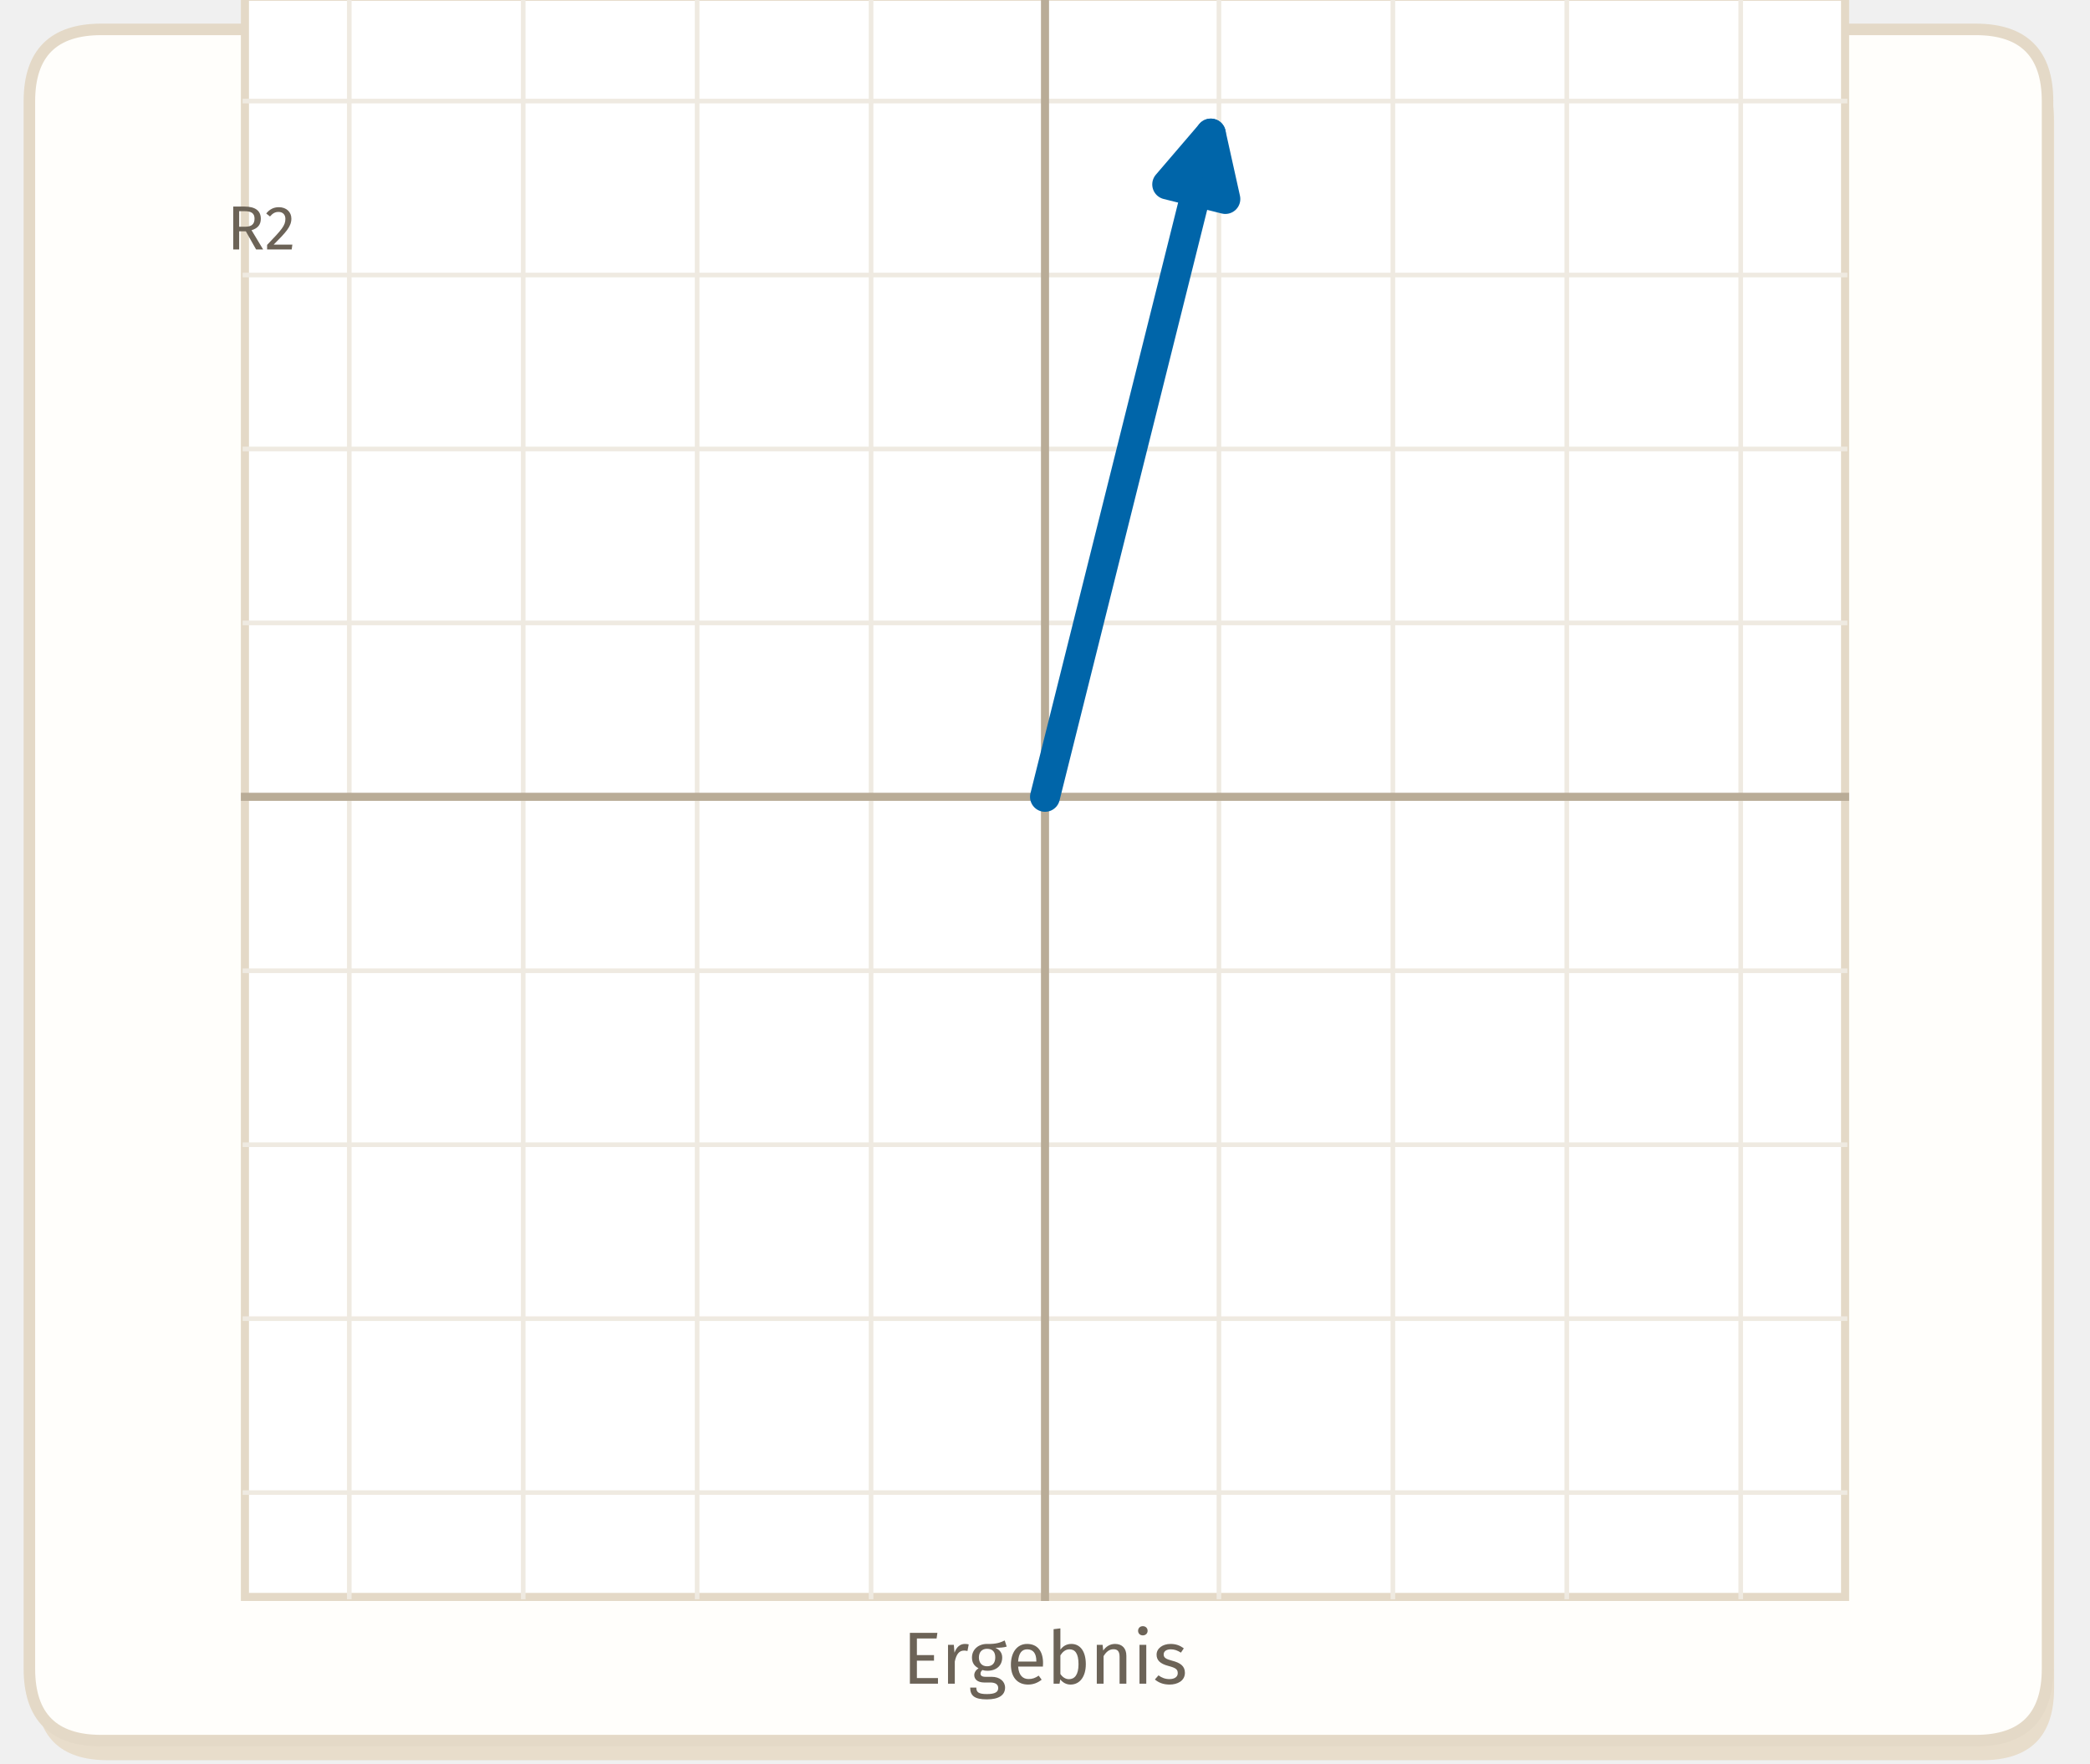
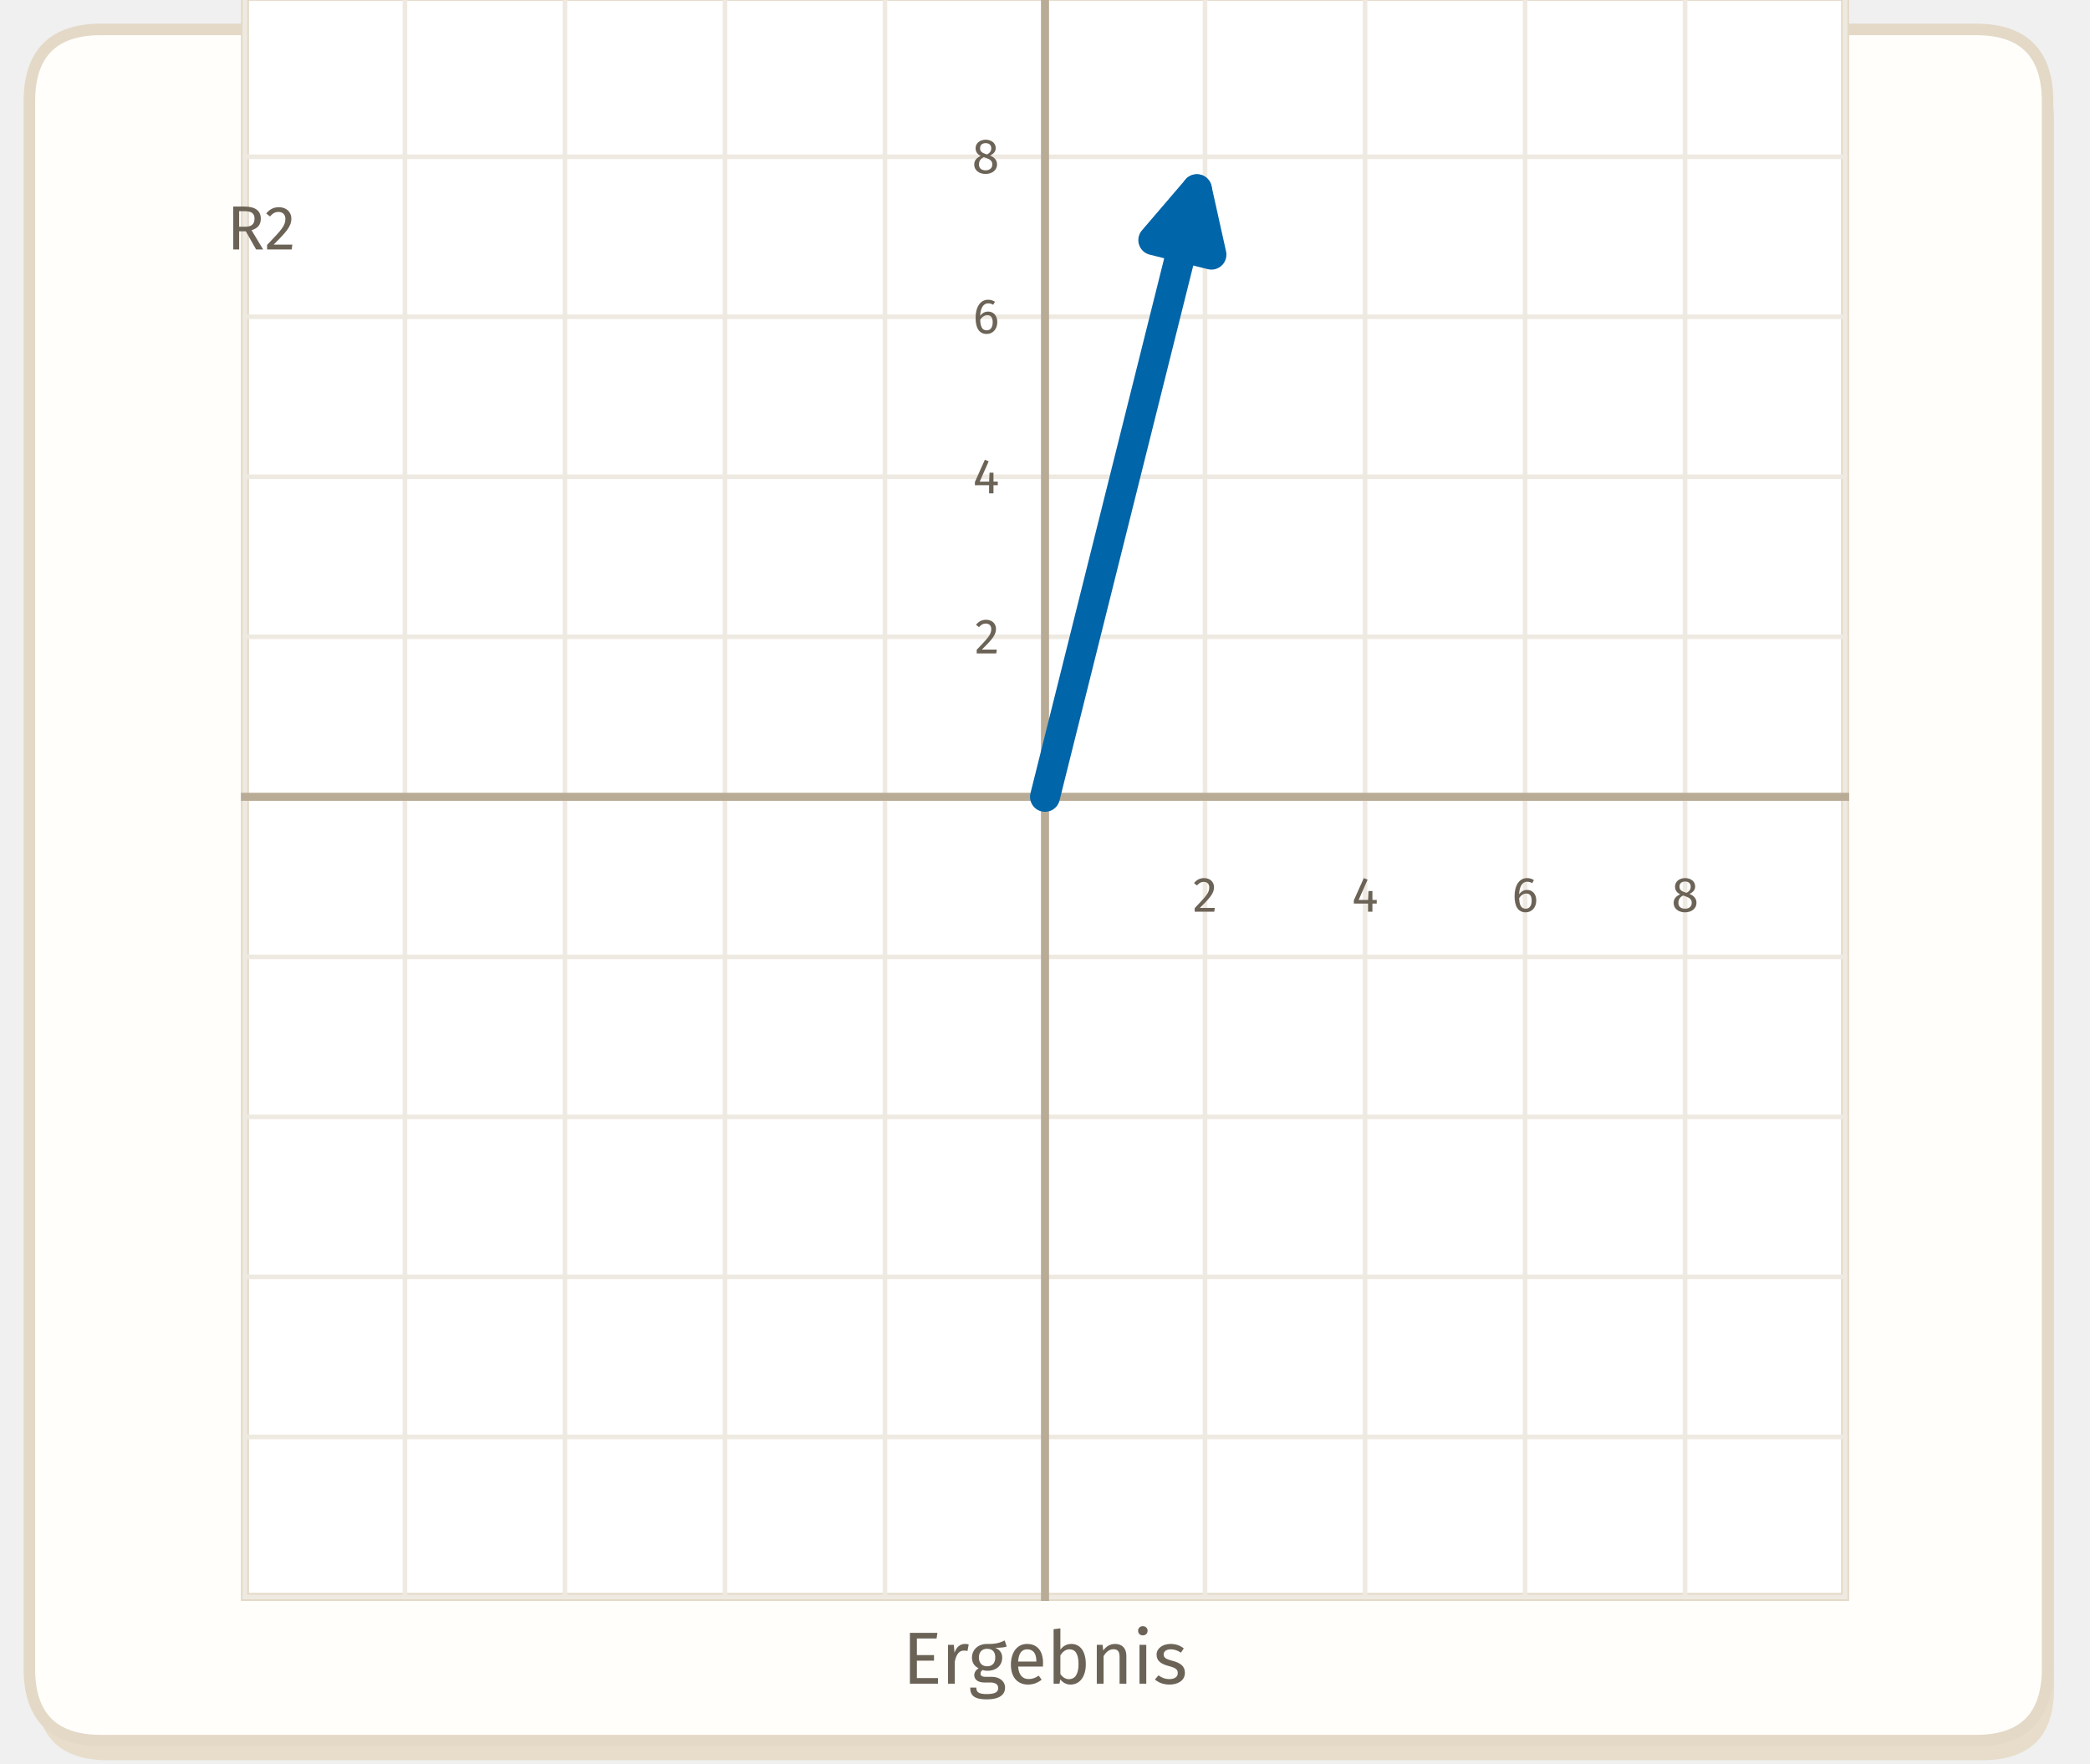
<svg xmlns="http://www.w3.org/2000/svg" xmlns:xlink="http://www.w3.org/1999/xlink" width="181.417pt" height="153.071pt" viewBox="0 0 181.417 153.071" version="1.1">
  <defs>
    <style type="text/css">*{stroke-linejoin: round; stroke-linecap: butt}</style>
  </defs>
  <g id="figure_1">
    <g id="patch_1">
      <path d="M 0 153.071  L 181.417 153.071  L 181.417 0  L 0 0  L 0 153.071  z " style="fill: none" />
    </g>
    <g id="axes_1">
      <g id="patch_2">
        <path d="M 9.354 152.787  L 172.063 152.787  Q 178.299 152.787 178.299 146.551  L 178.299 10.488  Q 178.299 4.252 172.063 4.252  L 9.354 4.252  Q 3.118 4.252 3.118 10.488  L 3.118 146.551  Q 3.118 152.787 9.354 152.787  z " clip-path="url(#p677f99e3bf)" style="fill: #e8ddcb" />
      </g>
      <g id="patch_3">
        <path d="M 8.787 151.087  L 171.496 151.087  Q 177.732 151.087 177.732 144.85  L 177.732 8.787  Q 177.732 2.551 171.496 2.551  L 8.787 2.551  Q 2.551 2.551 2.551 8.787  L 2.551 144.85  Q 2.551 151.087 8.787 151.087  z " clip-path="url(#p677f99e3bf)" style="fill: #fffefb; stroke: #e4d9c7; stroke-linejoin: miter" />
      </g>
      <g id="patch_4">
        <path d="M 21.26 138.614  L 160.157 138.614  L 160.157 -0.283  L 21.26 -0.283  z " clip-path="url(#p677f99e3bf)" style="fill: #ffffff; stroke: #e4d9c7; stroke-width: 0.7; stroke-linejoin: miter" />
      </g>
      <g id="line2d_1">
-         <path d="M 30.318 138.614  L 30.318 -0.283  " clip-path="url(#p677f99e3bf)" style="fill: none; stroke: #efeae1; stroke-width: 0.4; stroke-linecap: square" />
+         <path d="M 21.26 138.614  L 21.26 -0.283  " clip-path="url(#p677f99e3bf)" style="fill: none; stroke: #efeae1; stroke-width: 0.4; stroke-linecap: square" />
      </g>
      <g id="line2d_2">
-         <path d="M 21.26 129.556  L 160.157 129.556  " clip-path="url(#p677f99e3bf)" style="fill: none; stroke: #efeae1; stroke-width: 0.4; stroke-linecap: square" />
+         <path d="M 21.26 138.614  L 160.157 138.614  " clip-path="url(#p677f99e3bf)" style="fill: none; stroke: #efeae1; stroke-width: 0.4; stroke-linecap: square" />
      </g>
      <g id="line2d_3">
-         <path d="M 45.416 138.614  L 45.416 -0.283  " clip-path="url(#p677f99e3bf)" style="fill: none; stroke: #efeae1; stroke-width: 0.4; stroke-linecap: square" />
+         <path d="M 35.15 138.614  L 35.15 -0.283  " clip-path="url(#p677f99e3bf)" style="fill: none; stroke: #efeae1; stroke-width: 0.4; stroke-linecap: square" />
      </g>
      <g id="line2d_4">
-         <path d="M 21.26 114.458  L 160.157 114.458  " clip-path="url(#p677f99e3bf)" style="fill: none; stroke: #efeae1; stroke-width: 0.4; stroke-linecap: square" />
+         <path d="M 21.26 124.724  L 160.157 124.724  " clip-path="url(#p677f99e3bf)" style="fill: none; stroke: #efeae1; stroke-width: 0.4; stroke-linecap: square" />
      </g>
      <g id="line2d_5">
-         <path d="M 60.514 138.614  L 60.514 -0.283  " clip-path="url(#p677f99e3bf)" style="fill: none; stroke: #efeae1; stroke-width: 0.4; stroke-linecap: square" />
+         <path d="M 49.039 138.614  L 49.039 -0.283  " clip-path="url(#p677f99e3bf)" style="fill: none; stroke: #efeae1; stroke-width: 0.4; stroke-linecap: square" />
      </g>
      <g id="line2d_6">
-         <path d="M 21.26 99.36  L 160.157 99.36  " clip-path="url(#p677f99e3bf)" style="fill: none; stroke: #efeae1; stroke-width: 0.4; stroke-linecap: square" />
+         <path d="M 21.26 110.835  L 160.157 110.835  " clip-path="url(#p677f99e3bf)" style="fill: none; stroke: #efeae1; stroke-width: 0.4; stroke-linecap: square" />
      </g>
      <g id="line2d_7">
-         <path d="M 75.611 138.614  L 75.611 -0.283  " clip-path="url(#p677f99e3bf)" style="fill: none; stroke: #efeae1; stroke-width: 0.4; stroke-linecap: square" />
+         <path d="M 62.929 138.614  L 62.929 -0.283  " clip-path="url(#p677f99e3bf)" style="fill: none; stroke: #efeae1; stroke-width: 0.4; stroke-linecap: square" />
      </g>
      <g id="line2d_8">
-         <path d="M 21.26 84.263  L 160.157 84.263  " clip-path="url(#p677f99e3bf)" style="fill: none; stroke: #efeae1; stroke-width: 0.4; stroke-linecap: square" />
+         <path d="M 21.26 96.945  L 160.157 96.945  " clip-path="url(#p677f99e3bf)" style="fill: none; stroke: #efeae1; stroke-width: 0.4; stroke-linecap: square" />
      </g>
      <g id="line2d_9">
-         <path d="M 105.806 138.614  L 105.806 -0.283  " clip-path="url(#p677f99e3bf)" style="fill: none; stroke: #efeae1; stroke-width: 0.4; stroke-linecap: square" />
+         <path d="M 76.819 138.614  L 76.819 -0.283  " clip-path="url(#p677f99e3bf)" style="fill: none; stroke: #efeae1; stroke-width: 0.4; stroke-linecap: square" />
      </g>
      <g id="line2d_10">
-         <path d="M 21.26 54.068  L 160.157 54.068  " clip-path="url(#p677f99e3bf)" style="fill: none; stroke: #efeae1; stroke-width: 0.4; stroke-linecap: square" />
+         <path d="M 21.26 83.055  L 160.157 83.055  " clip-path="url(#p677f99e3bf)" style="fill: none; stroke: #efeae1; stroke-width: 0.4; stroke-linecap: square" />
      </g>
      <g id="line2d_11">
-         <path d="M 120.904 138.614  L 120.904 -0.283  " clip-path="url(#p677f99e3bf)" style="fill: none; stroke: #efeae1; stroke-width: 0.4; stroke-linecap: square" />
+         <path d="M 104.598 138.614  L 104.598 -0.283  " clip-path="url(#p677f99e3bf)" style="fill: none; stroke: #efeae1; stroke-width: 0.4; stroke-linecap: square" />
      </g>
      <g id="line2d_12">
-         <path d="M 21.26 38.97  L 160.157 38.97  " clip-path="url(#p677f99e3bf)" style="fill: none; stroke: #efeae1; stroke-width: 0.4; stroke-linecap: square" />
+         <path d="M 21.26 55.276  L 160.157 55.276  " clip-path="url(#p677f99e3bf)" style="fill: none; stroke: #efeae1; stroke-width: 0.4; stroke-linecap: square" />
      </g>
      <g id="line2d_13">
-         <path d="M 136.001 138.614  L 136.001 -0.283  " clip-path="url(#p677f99e3bf)" style="fill: none; stroke: #efeae1; stroke-width: 0.4; stroke-linecap: square" />
+         <path d="M 118.488 138.614  L 118.488 -0.283  " clip-path="url(#p677f99e3bf)" style="fill: none; stroke: #efeae1; stroke-width: 0.4; stroke-linecap: square" />
      </g>
      <g id="line2d_14">
-         <path d="M 21.26 23.873  L 160.157 23.873  " clip-path="url(#p677f99e3bf)" style="fill: none; stroke: #efeae1; stroke-width: 0.4; stroke-linecap: square" />
+         <path d="M 21.26 41.386  L 160.157 41.386  " clip-path="url(#p677f99e3bf)" style="fill: none; stroke: #efeae1; stroke-width: 0.4; stroke-linecap: square" />
      </g>
      <g id="line2d_15">
-         <path d="M 151.099 138.614  L 151.099 -0.283  " clip-path="url(#p677f99e3bf)" style="fill: none; stroke: #efeae1; stroke-width: 0.4; stroke-linecap: square" />
+         <path d="M 132.378 138.614  L 132.378 -0.283  " clip-path="url(#p677f99e3bf)" style="fill: none; stroke: #efeae1; stroke-width: 0.4; stroke-linecap: square" />
      </g>
      <g id="line2d_16">
-         <path d="M 21.26 8.775  L 160.157 8.775  " clip-path="url(#p677f99e3bf)" style="fill: none; stroke: #efeae1; stroke-width: 0.4; stroke-linecap: square" />
+         <path d="M 21.26 27.496  L 160.157 27.496  " clip-path="url(#p677f99e3bf)" style="fill: none; stroke: #efeae1; stroke-width: 0.4; stroke-linecap: square" />
      </g>
      <g id="line2d_17">
+         <path d="M 146.268 138.614  L 146.268 -0.283  " clip-path="url(#p677f99e3bf)" style="fill: none; stroke: #efeae1; stroke-width: 0.4; stroke-linecap: square" />
+       </g>
+       <g id="line2d_18">
+         <path d="M 21.26 13.606  L 160.157 13.606  " clip-path="url(#p677f99e3bf)" style="fill: none; stroke: #efeae1; stroke-width: 0.4; stroke-linecap: square" />
+       </g>
+       <g id="line2d_19">
+         <path d="M 160.157 138.614  L 160.157 -0.283  " clip-path="url(#p677f99e3bf)" style="fill: none; stroke: #efeae1; stroke-width: 0.4; stroke-linecap: square" />
+       </g>
+       <g id="line2d_20">
+         <path d="M 21.26 -0.283  L 160.157 -0.283  " clip-path="url(#p677f99e3bf)" style="fill: none; stroke: #efeae1; stroke-width: 0.4; stroke-linecap: square" />
+       </g>
+       <g id="line2d_21">
        <path d="M 21.26 69.165  L 160.157 69.165  " clip-path="url(#p677f99e3bf)" style="fill: none; stroke: #b9ac97; stroke-width: 0.7; stroke-linecap: square" />
      </g>
-       <g id="line2d_18">
+       <g id="line2d_22">
        <path d="M 90.709 138.614  L 90.709 -0.283  " clip-path="url(#p677f99e3bf)" style="fill: none; stroke: #b9ac97; stroke-width: 0.7; stroke-linecap: square" />
      </g>
      <g id="text_1">
        <g style="fill: #6c6357" transform="translate(78.34066 146.144) scale(0.064 -0.064)">
          <defs>
            <path id="FiraSans-Regular-45" d="M 3027 4410  L 640 4410  L 640 0  L 3078 0  L 3078 486  L 1248 486  L 1248 1997  L 2733 1997  L 2733 2483  L 1248 2483  L 1248 3923  L 2957 3923  L 3027 4410  z " transform="scale(0.015625)" />
            <path id="FiraSans-Regular-27c" d="M 2054 3450  C 1645 3450 1331 3194 1152 2688  L 1094 3373  L 589 3373  L 589 0  L 1178 0  L 1178 1926  C 1318 2573 1562 2874 1984 2874  C 2106 2874 2176 2861 2278 2835  L 2387 3411  C 2285 3437 2163 3450 2054 3450  z " transform="scale(0.015625)" />
            <path id="FiraSans-Regular-1d6" d="M 3155 3750  C 2758 3571 2451 3430 1613 3450  C 870 3450 314 2963 314 2272  C 314 1837 493 1542 883 1338  C 640 1178 512 960 512 742  C 512 403 781 102 1382 102  L 1914 102  C 2336 102 2592 -58 2592 -378  C 2592 -717 2336 -902 1606 -902  C 864 -902 691 -723 691 -339  L 160 -339  C 160 -1024 506 -1363 1606 -1363  C 2650 -1363 3187 -992 3187 -339  C 3187 198 2726 595 2035 595  L 1498 595  C 1152 595 1056 717 1056 870  C 1056 992 1126 1114 1222 1184  C 1363 1139 1498 1120 1651 1120  C 2458 1120 2938 1600 2938 2266  C 2938 2656 2739 2938 2342 3117  C 2726 3117 3046 3130 3328 3219  L 3155 3750  z M 1613 3027  C 2093 3027 2336 2771 2336 2278  C 2336 1792 2086 1510 1626 1510  C 1165 1510 915 1824 915 2272  C 915 2714 1158 3027 1613 3027  z " transform="scale(0.015625)" />
            <path id="FiraSans-Regular-1a8" d="M 3155 1786  C 3155 2816 2675 3450 1766 3450  C 896 3450 365 2701 365 1651  C 365 582 915 -77 1856 -77  C 2323 -77 2701 83 3034 346  L 2778 698  C 2483 493 2234 403 1901 403  C 1414 403 1050 704 992 1485  L 3142 1485  C 3149 1562 3155 1670 3155 1786  z M 2573 1920  L 992 1920  C 1037 2669 1331 2982 1779 2982  C 2310 2982 2573 2618 2573 1958  L 2573 1920  z " transform="scale(0.015625)" />
            <path id="FiraSans-Regular-17f" d="M 2131 3450  C 1722 3450 1408 3264 1178 2950  L 1178 4800  L 589 4730  L 589 0  L 1107 0  L 1165 371  C 1395 90 1690 -77 2061 -77  C 2880 -77 3386 634 3386 1690  C 3386 2816 2893 3450 2131 3450  z M 1920 390  C 1619 390 1350 576 1178 845  L 1178 2458  C 1350 2726 1594 2982 1965 2982  C 2438 2982 2752 2650 2752 1690  C 2752 768 2413 390 1920 390  z " transform="scale(0.015625)" />
            <path id="FiraSans-Regular-233" d="M 2176 3450  C 1734 3450 1376 3219 1146 2874  L 1094 3373  L 589 3373  L 589 0  L 1178 0  L 1178 2394  C 1402 2752 1658 2989 2035 2989  C 2362 2989 2566 2842 2566 2336  L 2566 0  L 3155 0  L 3155 2419  C 3155 3059 2797 3450 2176 3450  z " transform="scale(0.015625)" />
            <path id="FiraSans-Regular-1f6" d="M 877 4992  C 634 4992 467 4819 467 4589  C 467 4365 634 4192 877 4192  C 1126 4192 1293 4365 1293 4589  C 1293 4819 1126 4992 877 4992  z M 1178 3373  L 589 3373  L 589 0  L 1178 0  L 1178 3373  z " transform="scale(0.015625)" />
            <path id="FiraSans-Regular-28c" d="M 1523 3450  C 826 3450 307 3059 307 2522  C 307 2048 595 1734 1325 1542  C 1978 1370 2144 1242 2144 909  C 2144 589 1862 397 1421 397  C 1056 397 742 518 474 723  L 160 365  C 454 109 864 -77 1434 -77  C 2118 -77 2765 243 2765 947  C 2765 1536 2355 1818 1645 1997  C 1101 2138 922 2266 922 2541  C 922 2810 1158 2982 1542 2982  C 1856 2982 2118 2886 2419 2694  L 2669 3066  C 2349 3309 1997 3450 1523 3450  z " transform="scale(0.015625)" />
          </defs>
          <use xlink:href="#FiraSans-Regular-45" />
          <use xlink:href="#FiraSans-Regular-27c" transform="translate(52.5 0)" />
          <use xlink:href="#FiraSans-Regular-1d6" transform="translate(89.29688 0)" />
          <use xlink:href="#FiraSans-Regular-1a8" transform="translate(141.2969 0)" />
          <use xlink:href="#FiraSans-Regular-17f" transform="translate(195.7031 0)" />
          <use xlink:href="#FiraSans-Regular-233" transform="translate(254.2969 0)" />
          <use xlink:href="#FiraSans-Regular-1f6" transform="translate(312.2031 0)" />
          <use xlink:href="#FiraSans-Regular-28c" transform="translate(339.7969 0)" />
        </g>
      </g>
      <g id="patch_5">
-         <path d="M 90.709 69.165  Q 98.257 38.97 105.101 11.595  " style="fill: none; stroke: #0065a9; stroke-width: 2.6; stroke-linecap: round" />
-         <path d="M 101.318 16.009  L 105.101 11.595  L 106.362 17.271  z " style="fill: #0065a9; stroke: #0065a9; stroke-width: 2.6; stroke-linecap: round" />
+         <path d="M 90.709 69.165  Q 97.654 41.386 103.893 16.426  " style="fill: none; stroke: #0065a9; stroke-width: 2.6; stroke-linecap: round" />
+         <path d="M 100.11 20.841  L 103.893 16.426  L 105.155 22.102  z " style="fill: #0065a9; stroke: #0065a9; stroke-width: 2.6; stroke-linecap: round" />
      </g>
      <g id="text_2">
+         <g style="fill: #6c6357" transform="translate(103.5342 79.13861) scale(0.043 -0.043)">
+           <defs>
+             <path id="FiraSans-Regular-87d" d="M 1459 4346  C 922 4346 506 4128 160 3699  L 544 3392  C 832 3718 1069 3859 1427 3859  C 1843 3859 2131 3597 2131 3149  C 2131 2451 1760 2042 250 467  L 250 0  L 2778 0  L 2848 493  L 922 493  C 2234 1805 2746 2374 2746 3174  C 2746 3840 2246 4346 1459 4346  z " transform="scale(0.015625)" />
+           </defs>
+           <use xlink:href="#FiraSans-Regular-87d" />
+         </g>
+       </g>
+       <g id="text_3">
+         <g style="fill: #6c6357" transform="translate(84.61166 56.71609) scale(0.043 -0.043)">
+           <use xlink:href="#FiraSans-Regular-87d" />
+         </g>
+       </g>
+       <g id="text_4">
+         <g style="fill: #6c6357" transform="translate(117.3443 79.13861) scale(0.043 -0.043)">
+           <defs>
+             <path id="FiraSans-Regular-885" d="M 3213 1523  L 2656 1523  L 2656 2675  L 2144 2675  L 2093 1523  L 877 1523  L 2035 4141  L 1542 4346  L 256 1478  L 256 1056  L 2086 1056  L 2086 0  L 2656 0  L 2656 1056  L 3213 1056  L 3213 1523  z " transform="scale(0.015625)" />
+           </defs>
+           <use xlink:href="#FiraSans-Regular-885" />
+         </g>
+       </g>
+       <g id="text_5">
+         <g style="fill: #6c6357" transform="translate(84.45242 42.82633) scale(0.043 -0.043)">
+           <use xlink:href="#FiraSans-Regular-885" />
+         </g>
+       </g>
+       <g id="text_6">
+         <g style="fill: #6c6357" transform="translate(131.2321 79.13861) scale(0.043 -0.043)">
+           <defs>
+             <path id="FiraSans-Regular-88d" d="M 1971 2816  C 1568 2816 1222 2650 941 2253  C 973 3232 1344 3878 1965 3878  C 2202 3878 2426 3814 2624 3693  L 2854 4083  C 2605 4250 2317 4346 1971 4346  C 960 4346 352 3411 352 2010  C 352 781 749 -77 1792 -77  C 2547 -77 3155 518 3155 1453  C 3155 2368 2598 2816 1971 2816  z M 1792 390  C 1222 390 973 826 947 1760  C 1165 2112 1485 2349 1869 2349  C 2272 2349 2560 2112 2560 1434  C 2560 806 2298 390 1792 390  z " transform="scale(0.015625)" />
+           </defs>
+           <use xlink:href="#FiraSans-Regular-88d" />
+         </g>
+       </g>
+       <g id="text_7">
+         <g style="fill: #6c6357" transform="translate(84.44839 28.93656) scale(0.043 -0.043)">
+           <use xlink:href="#FiraSans-Regular-88d" />
+         </g>
+       </g>
+       <g id="text_8">
+         <g style="fill: #6c6357" transform="translate(145.0832 79.13861) scale(0.043 -0.043)">
+           <defs>
+             <path id="FiraSans-Regular-895" d="M 2336 2298  C 2822 2541 3066 2829 3066 3264  C 3066 3994 2406 4346 1766 4346  C 1114 4346 467 3968 467 3245  C 467 2803 672 2477 1133 2246  C 608 2016 288 1683 288 1133  C 288 429 870 -77 1754 -77  C 2624 -77 3238 429 3238 1146  C 3238 1683 2925 2061 2336 2298  z M 1766 3904  C 2234 3904 2490 3642 2490 3245  C 2490 2880 2330 2656 1946 2438  L 1837 2477  C 1344 2637 1043 2797 1043 3238  C 1043 3667 1325 3904 1766 3904  z M 1760 390  C 1229 390 902 666 902 1133  C 902 1600 1107 1894 1530 2099  L 1690 2042  C 2381 1805 2624 1600 2624 1139  C 2624 691 2298 390 1760 390  z " transform="scale(0.015625)" />
+           </defs>
+           <use xlink:href="#FiraSans-Regular-895" />
+         </g>
+       </g>
+       <g id="text_9">
+         <g style="fill: #6c6357" transform="translate(84.37113 15.0468) scale(0.043 -0.043)">
+           <use xlink:href="#FiraSans-Regular-895" />
+         </g>
+       </g>
+       <g id="text_10">
        <g style="fill: #6c6357" transform="translate(19.70716 21.65152) scale(0.054 -0.054)">
          <defs>
            <path id="FiraSans-Regular-e9" d="M 2989 0  L 3712 0  L 2522 1978  C 3155 2170 3475 2541 3475 3162  C 3475 3987 2899 4410 1798 4410  L 640 4410  L 640 0  L 1248 0  L 1248 1869  L 1933 1869  L 2989 0  z M 1248 2336  L 1248 3936  L 1792 3936  C 2515 3936 2829 3712 2829 3162  C 2829 2566 2477 2336 1862 2336  L 1248 2336  z " transform="scale(0.015625)" />
-             <path id="FiraSans-Regular-87d" d="M 1459 4346  C 922 4346 506 4128 160 3699  L 544 3392  C 832 3718 1069 3859 1427 3859  C 1843 3859 2131 3597 2131 3149  C 2131 2451 1760 2042 250 467  L 250 0  L 2778 0  L 2848 493  L 922 493  C 2234 1805 2746 2374 2746 3174  C 2746 3840 2246 4346 1459 4346  z " transform="scale(0.015625)" />
          </defs>
          <use xlink:href="#FiraSans-Regular-e9" />
          <use xlink:href="#FiraSans-Regular-87d" transform="translate(60.5 0)" />
        </g>
      </g>
    </g>
  </g>
  <defs>
    <clipPath id="p677f99e3bf">
      <rect x="0" y="0" width="181.417" height="153.071" />
    </clipPath>
  </defs>
</svg>
